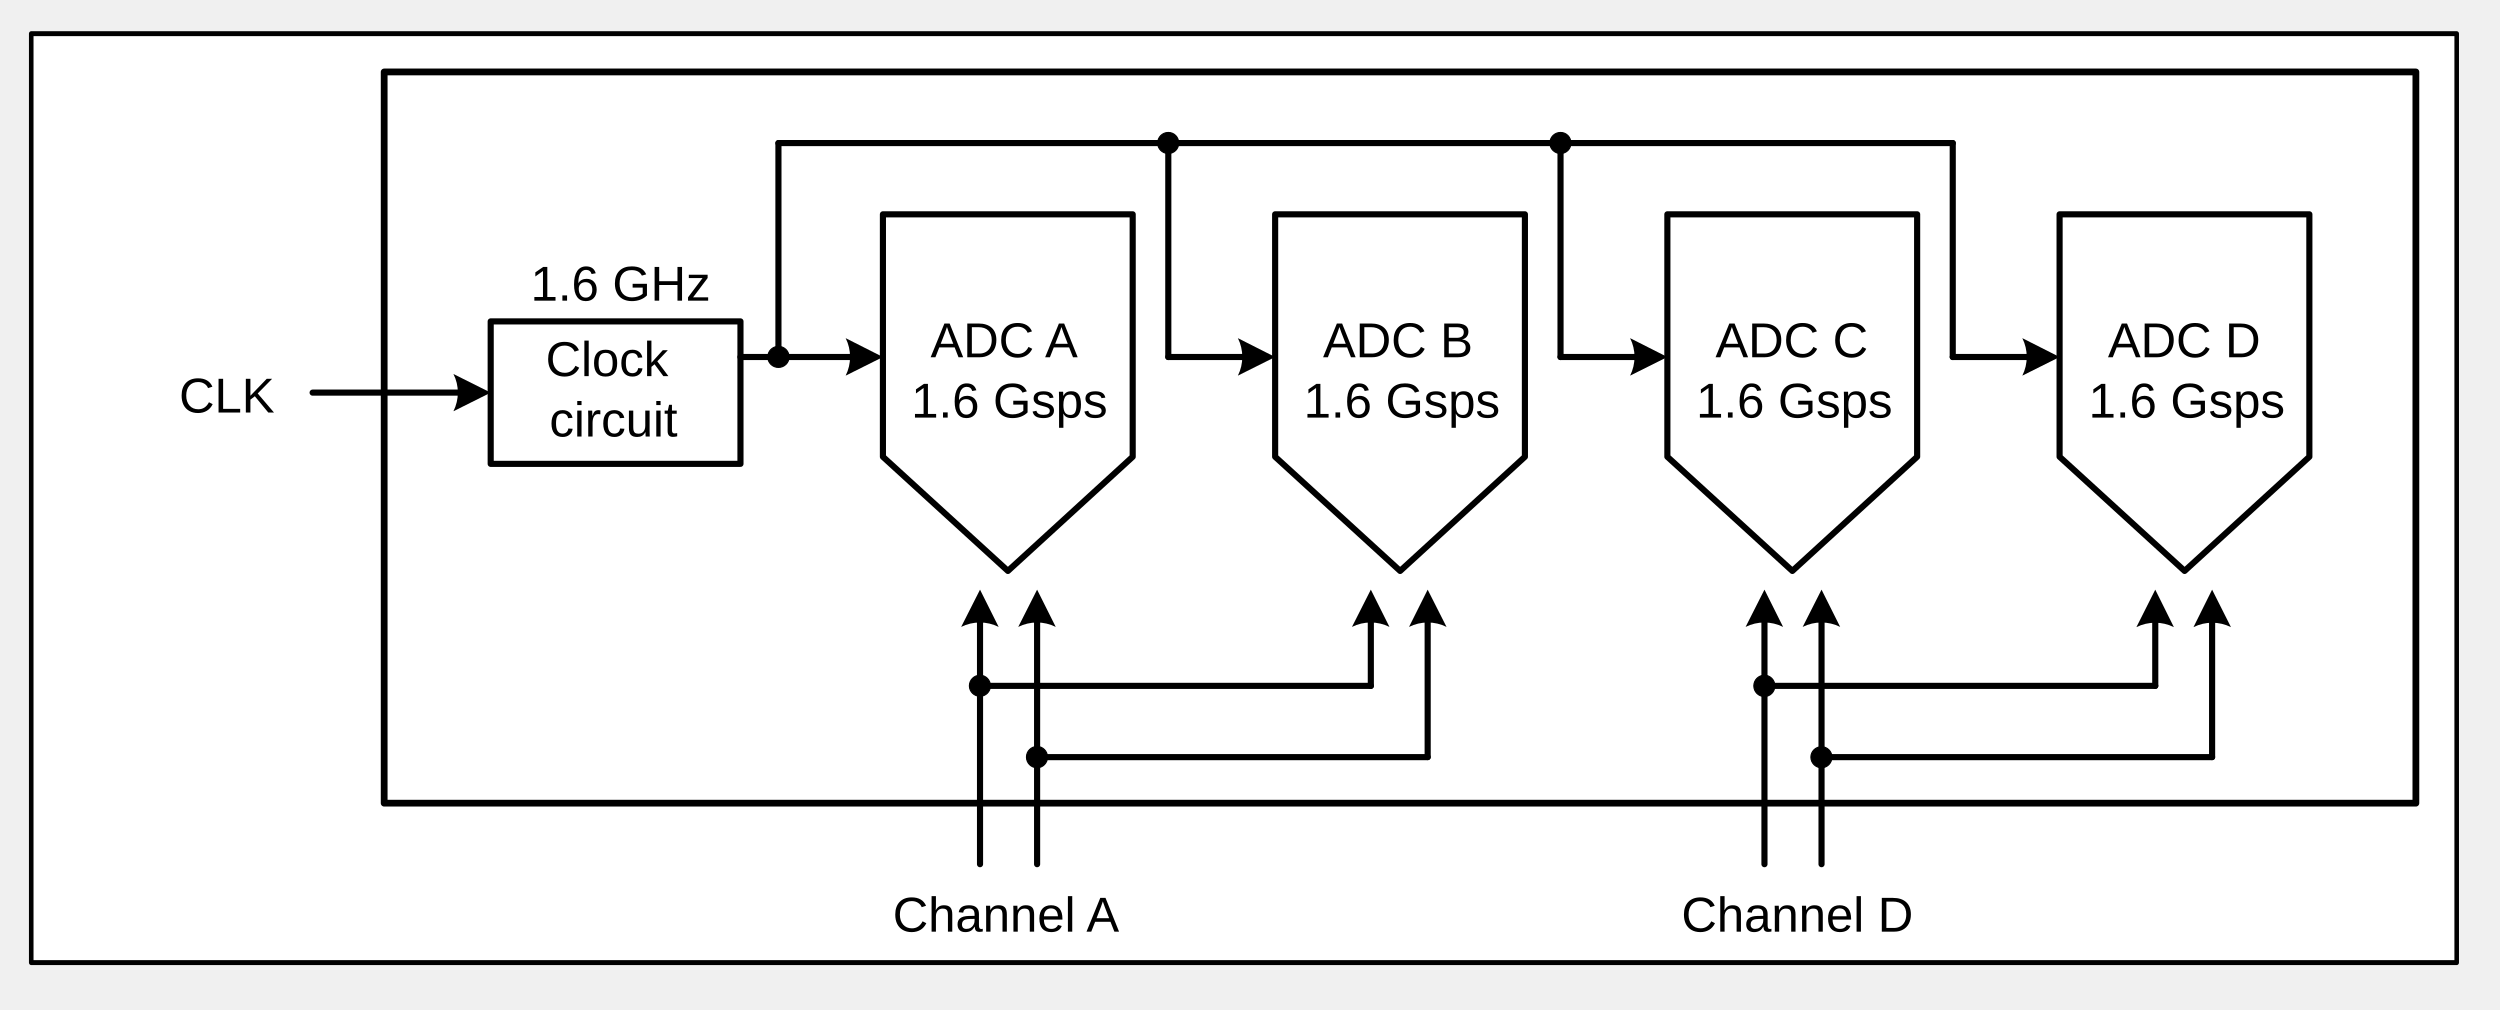
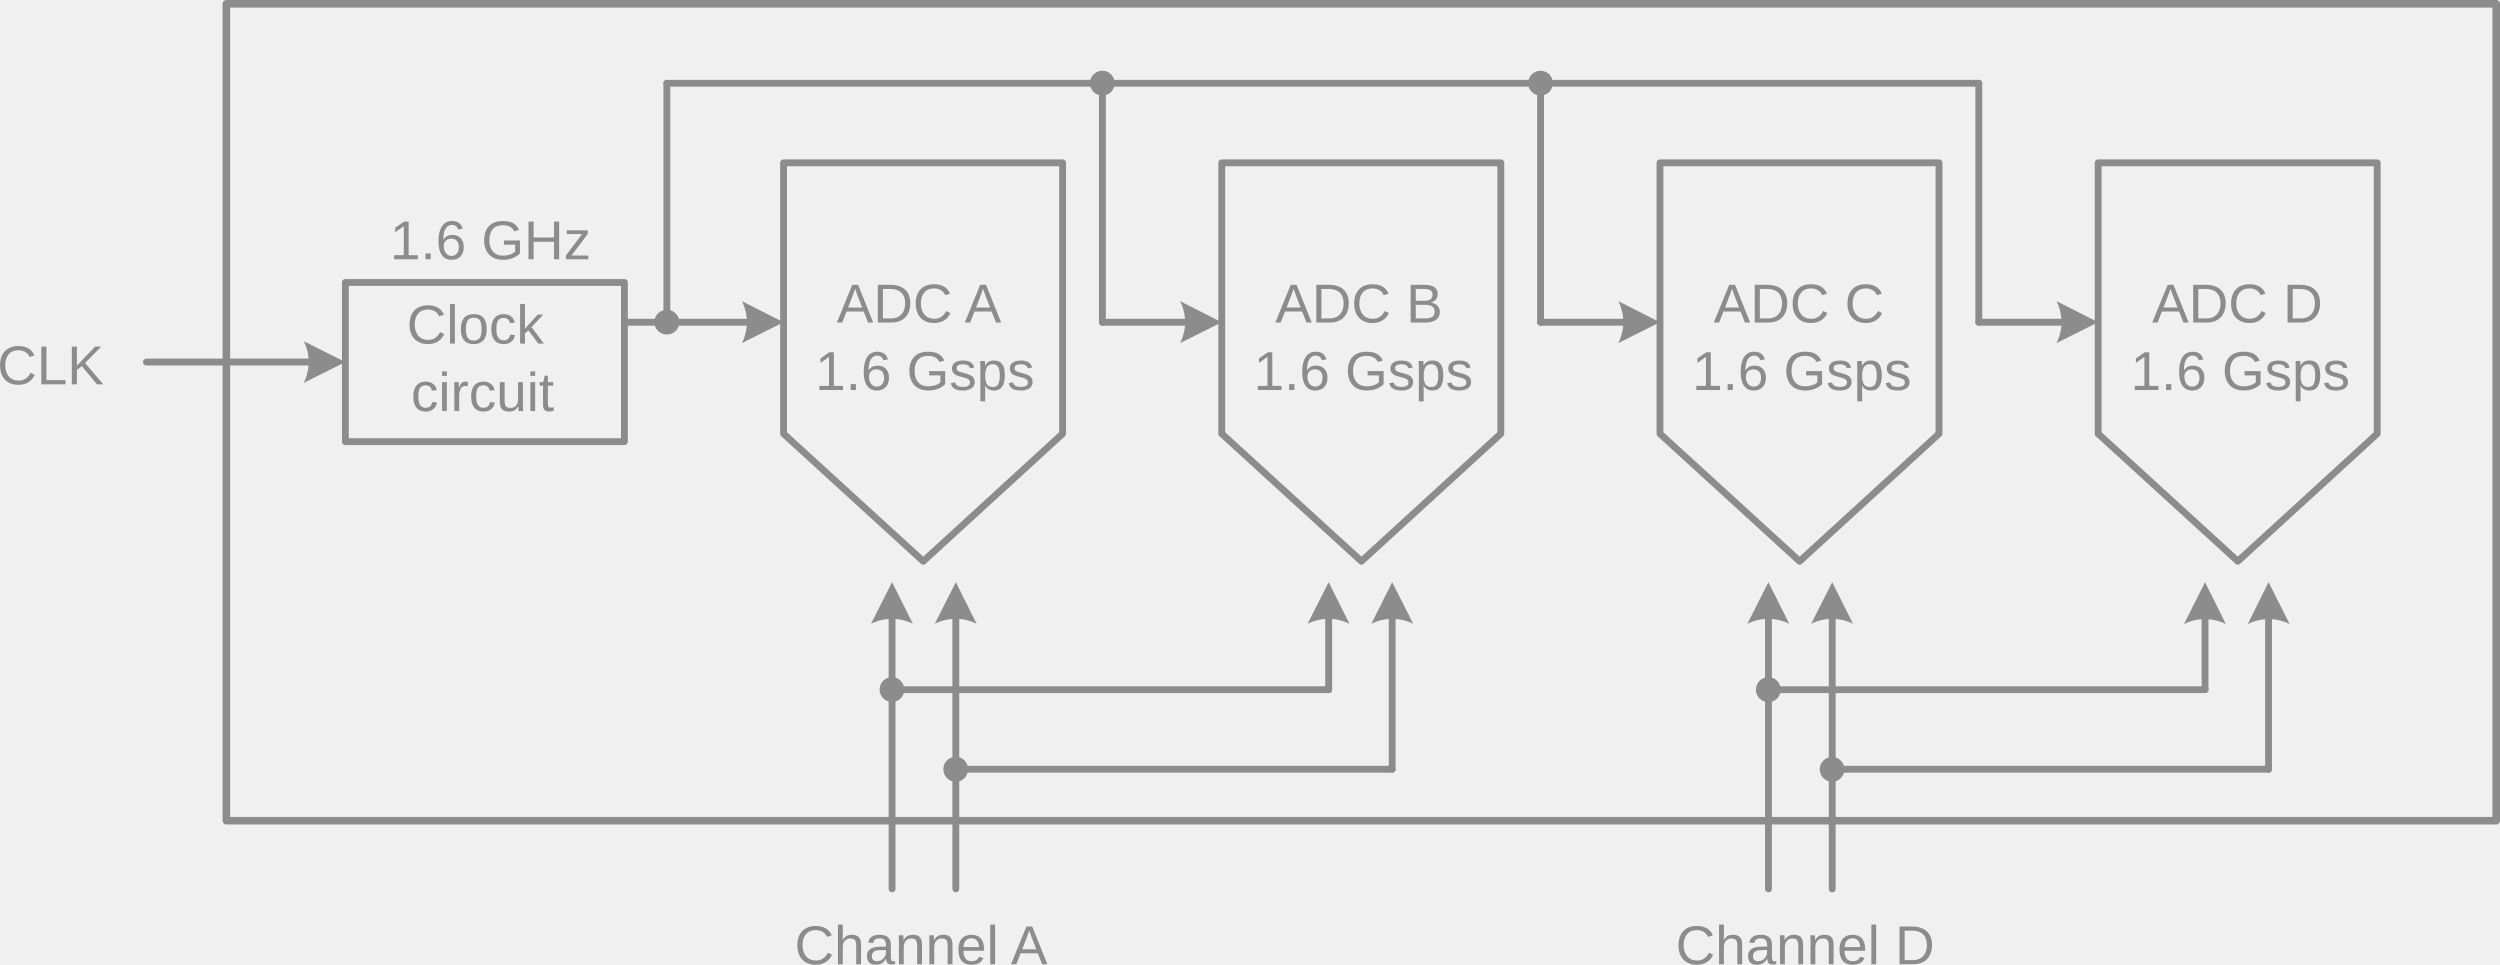
- <svg xmlns="http://www.w3.org/2000/svg" width="685.812" height="276.875" id="svg2" version="1.1">
+ <svg xmlns="http://www.w3.org/2000/svg" width="613.859" height="236.925" id="svg2" version="1.1">
  <defs id="defs4">
    <filter id="filter3062" color-interpolation-filters="sRGB" x="-0.001" y="-0.003" width="1.007" height="1.019">
      <feFlood id="feFlood3064" flood-opacity="0.5" flood-color="rgb(0,0,0)" result="flood" />
      <feComposite id="feComposite3066" in2="SourceGraphic" in="flood" operator="in" result="composite1" />
      <feGaussianBlur id="feGaussianBlur3068" stdDeviation="0.011" result="blur" />
      <feOffset id="feOffset3070" dx="4" dy="4" result="offset" />
      <feComposite id="feComposite3072" in2="offset" in="SourceGraphic" operator="over" result="composite2" />
    </filter>
    <filter id="filter3075" color-interpolation-filters="sRGB" x="-0.013" y="-0.036" width="1.031" height="1.087">
      <feFlood id="feFlood3077" flood-opacity="0.5" flood-color="rgb(0,0,0)" result="flood" />
      <feComposite id="feComposite3079" in2="SourceGraphic" in="flood" operator="in" result="composite1" />
      <feGaussianBlur id="feGaussianBlur3081" stdDeviation="4" result="blur" />
      <feOffset id="feOffset3083" dx="4" dy="4" result="offset" />
      <feComposite id="feComposite3085" in2="offset" in="SourceGraphic" operator="over" result="composite2" />
    </filter>
  </defs>
-   <g id="layer1" transform="translate(64.21265,-463.4418)">
-     <rect style="fill:#ffffff;fill-opacity:1;stroke:#000000;stroke-width:1.517;stroke-linecap:round;stroke-linejoin:round;stroke-miterlimit:4;stroke-dasharray:none;stroke-opacity:1;opacity:1" id="rect3060" width="804.268" height="285.697" x="-41.624" y="417.623" transform="matrix(0.8272901,0,0,0.8919539,-21.20777,100.1805)" />
+   <g id="layer1" transform="translate(14.40671,-482.2511)">
    <g id="g2989" transform="matrix(0.8273498,0,0,0.8273498,-49.10402,480.6983)">
-       <text id="text2991" style="font-style:normal;font-weight:normal;font-size:16.266px;line-height:0%;font-family:Arial;text-align:start;text-anchor:start;fill:#000000" y="115.939" x="41.128" xml:space="preserve">CLK</text>
-       <text id="text2993" style="font-style:normal;font-weight:normal;font-size:16.266px;line-height:0%;font-family:Arial;text-align:start;text-anchor:start;white-space:pre;inline-size:0;fill:#000000" y="123.872" x="2.502" xml:space="preserve" />
-       <text id="text2997" style="font-style:normal;font-weight:normal;font-size:16.266px;line-height:0%;font-family:Arial;text-align:start;text-anchor:start;fill:#000000" y="123.872" x="8.444" xml:space="preserve" />
-       <text id="text2999" style="font-style:normal;font-weight:normal;font-size:16.266px;line-height:0%;font-family:Arial;text-align:start;text-anchor:start;white-space:pre;inline-size:0;fill:#000000" y="123.872" x="68.818" xml:space="preserve" />
-       <path id="path3001" d="M 85.396,109.326 H 135.055" style="fill:none;stroke:#000000;stroke-width:2.033px;stroke-linecap:round;stroke-linejoin:round;stroke-dasharray:none;stroke-opacity:1" />
-       <path id="path3003" d="m 144.439,109.326 -12.356,6.178 c 1.955,-3.91 1.955,-8.524 0,-12.356 z" style="fill:#000000;fill-opacity:1;fill-rule:evenodd;stroke:none" />
-       <path id="path3005" d="m 144.439,85.709 v 47.234 h 82.816 V 85.709 Z" style="fill:#ffffff;fill-opacity:1;fill-rule:evenodd;stroke:none" />
-       <path id="path3007" d="m 144.439,132.943 h 82.816 V 85.709 H 144.439 Z" style="fill:none;stroke:#000000;stroke-width:2.033px;stroke-linecap:round;stroke-linejoin:round;stroke-dasharray:none;stroke-opacity:1" />
-       <text id="text3009" style="font-style:normal;font-weight:normal;font-size:16.266px;line-height:0%;font-family:Arial;text-align:start;text-anchor:start;fill:#000000" y="103.852" x="162.66" xml:space="preserve">Clock </text>
-       <text id="text3011" style="font-style:normal;font-weight:normal;font-size:16.266px;line-height:0%;font-family:Arial;text-align:start;text-anchor:start;fill:#000000" y="123.872" x="163.911" xml:space="preserve">circuit</text>
-       <text id="text3015" style="font-style:normal;font-weight:normal;font-size:16.266px;line-height:0%;font-family:Arial;text-align:start;text-anchor:start;fill:#000000" y="78.828" x="157.68" xml:space="preserve">1.6 GHz</text>
-       <path id="path3017" d="M 109.12,245.45 H 782.773 V 3 H 109.12 Z" style="fill:none;stroke:#000000;stroke-width:2.246px;stroke-linecap:round;stroke-linejoin:round;stroke-dasharray:none;stroke-opacity:1" />
-       <path id="path3019" d="m 227.255,97.518 h 37.85" style="fill:none;stroke:#000000;stroke-width:2.033px;stroke-linecap:round;stroke-linejoin:round;stroke-dasharray:none;stroke-opacity:1" />
-       <path id="path3021" d="m 274.489,97.518 -12.356,6.178 c 1.955,-3.91 1.955,-8.524 0,-12.434 v 0 z" style="fill:#000000;fill-opacity:1;fill-rule:evenodd;stroke:none" />
-       <path id="path3023" d="m 274.489,50.206 h 82.816 v 80.392 l -41.369,37.85 -41.447,-37.85 z" style="fill:none;stroke:#000000;stroke-width:2.033px;stroke-linecap:round;stroke-linejoin:round;stroke-dasharray:none;stroke-opacity:1" />
-       <text id="text3025" style="font-style:normal;font-weight:normal;font-size:16.266px;line-height:0%;font-family:Arial;text-align:start;text-anchor:start;fill:#000000" y="97.596" x="290.285" xml:space="preserve">ADC A</text>
-       <text id="text3029" style="font-style:normal;font-weight:normal;font-size:16.266px;line-height:0%;font-family:Arial;text-align:start;text-anchor:start;fill:#000000" y="117.616" x="283.884" xml:space="preserve">1.6 Gsps</text>
-       <path id="path3031" d="m 404.538,50.206 h 82.816 v 80.392 l -41.369,37.85 -41.447,-37.85 z" style="fill:none;stroke:#000000;stroke-width:2.033px;stroke-linecap:round;stroke-linejoin:round;stroke-dasharray:none;stroke-opacity:1" />
-       <text id="text3033" style="font-style:normal;font-weight:normal;font-size:16.266px;line-height:0%;font-family:Arial;text-align:start;text-anchor:start;fill:#000000" y="97.596" x="420.413" xml:space="preserve">ADC B</text>
-       <text id="text3037" style="font-style:normal;font-weight:normal;font-size:16.266px;line-height:0%;font-family:Arial;text-align:start;text-anchor:start;fill:#000000" y="117.616" x="414.012" xml:space="preserve">1.6 Gsps</text>
-       <path id="path3039" d="m 534.588,50.206 h 82.816 v 80.392 l -41.369,37.85 -41.447,-37.85 z" style="fill:none;stroke:#000000;stroke-width:2.033px;stroke-linecap:round;stroke-linejoin:round;stroke-dasharray:none;stroke-opacity:1" />
-       <text id="text3041" style="font-style:normal;font-weight:normal;font-size:16.266px;line-height:0%;font-family:Arial;text-align:start;text-anchor:start;fill:#000000" y="97.596" x="550.541" xml:space="preserve">ADC C</text>
-       <text id="text3045" style="font-style:normal;font-weight:normal;font-size:16.266px;line-height:0%;font-family:Arial;text-align:start;text-anchor:start;fill:#000000" y="117.616" x="544.14" xml:space="preserve">1.6 Gsps</text>
-       <path id="path3047" d="m 664.638,50.206 h 82.816 v 80.392 l -41.369,37.85 -41.447,-37.85 z" style="fill:none;stroke:#000000;stroke-width:2.033px;stroke-linecap:round;stroke-linejoin:round;stroke-dasharray:none;stroke-opacity:1" />
-       <text id="text3049" style="font-style:normal;font-weight:normal;font-size:16.266px;line-height:0%;font-family:Arial;text-align:start;text-anchor:start;fill:#000000" y="97.596" x="680.669" xml:space="preserve">ADC D</text>
-       <text id="text3053" style="font-style:normal;font-weight:normal;font-size:16.266px;line-height:0%;font-family:Arial;text-align:start;text-anchor:start;fill:#000000" y="117.616" x="674.268" xml:space="preserve">1.6 Gsps</text>
-       <path id="path3111" d="M 239.845,26.589 V 97.518" style="fill:none;stroke:#000000;stroke-width:2.033px;stroke-linecap:round;stroke-linejoin:round;stroke-dasharray:none;stroke-opacity:1" />
-       <path id="path3113" d="M 629.212,26.589 H 239.845" style="fill:none;stroke:#000000;stroke-width:2.033px;stroke-linecap:round;stroke-linejoin:round;stroke-dasharray:none;stroke-opacity:1" />
-       <path id="path3115" d="M 369.113,26.589 V 97.518" style="fill:none;stroke:#000000;stroke-width:2.033px;stroke-linecap:round;stroke-linejoin:round;stroke-dasharray:none;stroke-opacity:1" />
-       <path id="path3117" d="m 369.113,97.518 h 26.041" style="fill:none;stroke:#000000;stroke-width:2.033px;stroke-linecap:round;stroke-linejoin:round;stroke-dasharray:none;stroke-opacity:1" />
-       <path id="path3119" d="m 404.538,97.518 -12.356,6.178 c 1.955,-3.91 1.955,-8.524 0,-12.434 z" style="fill:#000000;fill-opacity:1;fill-rule:evenodd;stroke:none" />
-       <path id="path3121" d="m 372.554,26.589 c 0,-1.955 -1.486,-3.519 -3.441,-3.519 -1.955,0 -3.519,1.564 -3.519,3.519 0,1.877 1.564,3.441 3.519,3.441 1.955,0 3.441,-1.564 3.441,-3.441" style="fill:#000000;fill-opacity:1;fill-rule:evenodd;stroke:none" />
-       <path id="path3123" d="m 372.554,26.589 c 0,-1.955 -1.486,-3.519 -3.441,-3.519 -1.955,0 -3.519,1.564 -3.519,3.519 0,1.877 1.564,3.441 3.519,3.441 1.955,0 3.441,-1.564 3.441,-3.441" style="fill:none;stroke:#000000;stroke-width:0.391px;stroke-linecap:round;stroke-linejoin:round;stroke-dasharray:none;stroke-opacity:1" />
-       <path id="path3125" d="M 499.163,26.589 V 97.518" style="fill:none;stroke:#000000;stroke-width:2.033px;stroke-linecap:round;stroke-linejoin:round;stroke-dasharray:none;stroke-opacity:1" />
-       <path id="path3127" d="m 499.163,97.518 h 26.041" style="fill:none;stroke:#000000;stroke-width:2.033px;stroke-linecap:round;stroke-linejoin:round;stroke-dasharray:none;stroke-opacity:1" />
-       <path id="path3129" d="m 534.588,97.518 -12.356,6.178 c 1.955,-3.91 1.955,-8.524 0,-12.434 v 0 z" style="fill:#000000;fill-opacity:1;fill-rule:evenodd;stroke:none" />
-       <path id="path3131" d="m 502.604,26.589 c 0,-1.955 -1.486,-3.519 -3.441,-3.519 -1.955,0 -3.519,1.564 -3.519,3.519 0,1.877 1.564,3.441 3.519,3.441 1.955,0 3.441,-1.564 3.441,-3.441" style="fill:#000000;fill-opacity:1;fill-rule:evenodd;stroke:none" />
-       <path id="path3133" d="m 502.604,26.589 c 0,-1.955 -1.486,-3.519 -3.441,-3.519 -1.955,0 -3.519,1.564 -3.519,3.519 0,1.877 1.564,3.441 3.519,3.441 1.955,0 3.441,-1.564 3.441,-3.441" style="fill:none;stroke:#000000;stroke-width:0.391px;stroke-linecap:round;stroke-linejoin:round;stroke-dasharray:none;stroke-opacity:1" />
-       <path id="path3135" d="M 629.212,26.589 V 97.518" style="fill:none;stroke:#000000;stroke-width:2.033px;stroke-linecap:round;stroke-linejoin:round;stroke-dasharray:none;stroke-opacity:1" />
-       <path id="path3137" d="M 629.212,97.518 H 655.254" style="fill:none;stroke:#000000;stroke-width:2.033px;stroke-linecap:round;stroke-linejoin:round;stroke-dasharray:none;stroke-opacity:1" />
-       <path id="path3139" d="m 664.638,97.518 -12.356,6.178 c 1.955,-3.91 1.955,-8.524 0,-12.434 z" style="fill:#000000;fill-opacity:1;fill-rule:evenodd;stroke:none" />
-       <path id="path3141" d="m 243.364,97.518 c 0,-1.955 -1.564,-3.519 -3.519,-3.519 -1.955,0 -3.519,1.564 -3.519,3.519 0,1.877 1.564,3.441 3.519,3.441 1.955,0 3.519,-1.564 3.519,-3.441" style="fill:#000000;fill-opacity:1;fill-rule:evenodd;stroke:none" />
-       <path id="path3143" d="m 243.364,97.518 c 0,-1.955 -1.564,-3.519 -3.519,-3.519 -1.955,0 -3.519,1.564 -3.519,3.519 0,1.877 1.564,3.441 3.519,3.441 1.955,0 3.519,-1.564 3.519,-3.441" style="fill:none;stroke:#000000;stroke-width:0.391px;stroke-linecap:round;stroke-linejoin:round;stroke-dasharray:none;stroke-opacity:1" />
-       <path id="path3057-7" d="M 306.686,265.679 V 184.037" style="fill:none;stroke:#000000;stroke-width:2.033px;stroke-linecap:round;stroke-linejoin:round;stroke-dasharray:none;stroke-opacity:1" />
-       <path id="path3059-7" d="m 306.686,174.653 6.178,12.356 c -3.91,-1.955 -8.524,-1.955 -12.434,0 v 0 z" style="fill:#000000;fill-opacity:1;fill-rule:evenodd;stroke:none;stroke-width:1" />
-       <path id="path3061-9" d="M 325.611,265.679 V 184.037" style="fill:none;stroke:#000000;stroke-width:2.033px;stroke-linecap:round;stroke-linejoin:round;stroke-dasharray:none;stroke-opacity:1" />
-       <path id="path3063-4" d="m 325.611,174.653 6.178,12.356 c -3.91,-1.955 -8.524,-1.955 -12.434,0 v 0 z" style="fill:#000000;fill-opacity:1;fill-rule:evenodd;stroke:none;stroke-width:1" />
-       <path id="path3065-1" d="M 436.265,206.559 V 184.037" style="fill:none;stroke:#000000;stroke-width:2.033px;stroke-linecap:round;stroke-linejoin:round;stroke-dasharray:none;stroke-opacity:1" />
-       <path id="path3067-2" d="m 436.265,174.653 6.178,12.356 c -3.91,-1.955 -8.524,-1.955 -12.434,0 v 0 z" style="fill:#000000;fill-opacity:1;fill-rule:evenodd;stroke:none;stroke-width:1" />
-       <path id="path3069-5" d="M 455.111,230.175 V 184.037" style="fill:none;stroke:#000000;stroke-width:2.033px;stroke-linecap:round;stroke-linejoin:round;stroke-dasharray:none;stroke-opacity:1" />
-       <path id="path3071-4" d="m 455.111,174.653 6.256,12.356 c -3.91,-1.955 -8.524,-1.955 -12.434,0 v 0 z" style="fill:#000000;fill-opacity:1;fill-rule:evenodd;stroke:none;stroke-width:1" />
-       <path id="path3073-2" d="M 566.782,265.679 V 184.037" style="fill:none;stroke:#000000;stroke-width:2.033px;stroke-linecap:round;stroke-linejoin:round;stroke-dasharray:none;stroke-opacity:1" />
-       <path id="path3075-6" d="m 566.782,174.653 6.178,12.356 c -3.91,-1.955 -8.524,-1.955 -12.434,0 v 0 z" style="fill:#000000;fill-opacity:1;fill-rule:evenodd;stroke:none;stroke-width:1" />
-       <path id="path3077-6" d="M 585.706,265.679 V 184.037" style="fill:none;stroke:#000000;stroke-width:2.033px;stroke-linecap:round;stroke-linejoin:round;stroke-dasharray:none;stroke-opacity:1" />
-       <path id="path3079-8" d="m 585.706,174.653 6.178,12.356 c -3.91,-1.955 -8.524,-1.955 -12.434,0 v 0 z" style="fill:#000000;fill-opacity:1;fill-rule:evenodd;stroke:none;stroke-width:1" />
-       <text id="text3081" style="font-style:normal;font-weight:normal;font-size:16.266px;line-height:0%;font-family:Arial;text-align:start;text-anchor:start;fill:#000000;stroke-width:1" y="288.044" x="277.752" xml:space="preserve">Channel A</text>
-       <text id="text3087-7" style="font-style:normal;font-weight:normal;font-size:16.266px;line-height:0%;font-family:Arial;text-align:start;text-anchor:start;fill:#000000;stroke-width:1" y="288.044" x="539.255" xml:space="preserve">Channel D</text>
-       <path id="path3133-1" d="M 306.686,206.559 H 436.265" style="fill:none;stroke:#000000;stroke-width:2.033px;stroke-linecap:round;stroke-linejoin:round;stroke-dasharray:none;stroke-opacity:1" />
-       <path id="path3135-7" d="m 306.686,203.04 c -1.955,0 -3.519,1.564 -3.519,3.519 0,1.877 1.564,3.441 3.519,3.441 1.877,0 3.441,-1.564 3.441,-3.441 0,-1.955 -1.564,-3.519 -3.441,-3.519" style="fill:#000000;fill-opacity:1;fill-rule:evenodd;stroke:none;stroke-width:1" />
-       <path id="path3137-7" d="m 306.686,203.04 c -1.955,0 -3.519,1.564 -3.519,3.519 0,1.877 1.564,3.441 3.519,3.441 1.877,0 3.441,-1.564 3.441,-3.441 0,-1.955 -1.564,-3.519 -3.441,-3.519" style="fill:none;stroke:#000000;stroke-width:0.391px;stroke-linecap:round;stroke-linejoin:round;stroke-dasharray:none;stroke-opacity:1" />
-       <path id="path3139-0" d="M 325.611,230.175 H 455.111" style="fill:none;stroke:#000000;stroke-width:2.033px;stroke-linecap:round;stroke-linejoin:round;stroke-dasharray:none;stroke-opacity:1" />
-       <path id="path3141-9" d="m 325.611,226.656 c -1.955,0 -3.519,1.564 -3.519,3.519 0,1.955 1.564,3.519 3.519,3.519 1.877,0 3.441,-1.564 3.441,-3.519 0,-1.955 -1.564,-3.519 -3.441,-3.519" style="fill:#000000;fill-opacity:1;fill-rule:evenodd;stroke:none;stroke-width:1" />
-       <path id="path3143-4" d="m 325.611,226.656 c -1.955,0 -3.519,1.564 -3.519,3.519 0,1.955 1.564,3.519 3.519,3.519 1.877,0 3.441,-1.564 3.441,-3.519 0,-1.955 -1.564,-3.519 -3.441,-3.519" style="fill:none;stroke:#000000;stroke-width:0.391px;stroke-linecap:round;stroke-linejoin:round;stroke-dasharray:none;stroke-opacity:1" />
-       <path id="path3145" d="M 696.36,206.559 V 184.037" style="fill:none;stroke:#000000;stroke-width:2.033px;stroke-linecap:round;stroke-linejoin:round;stroke-dasharray:none;stroke-opacity:1" />
-       <path id="path3147" d="m 696.36,174.653 6.178,12.434 c -3.91,-1.955 -8.524,-1.955 -12.434,0 v 0 z" style="fill:#000000;fill-opacity:1;fill-rule:evenodd;stroke:none;stroke-width:1" />
-       <path id="path3149" d="M 715.207,230.175 V 184.037" style="fill:none;stroke:#000000;stroke-width:2.033px;stroke-linecap:round;stroke-linejoin:round;stroke-dasharray:none;stroke-opacity:1" />
-       <path id="path3151" d="m 715.207,174.653 6.256,12.434 c -3.91,-1.955 -8.524,-1.955 -12.434,0 v 0 z" style="fill:#000000;fill-opacity:1;fill-rule:evenodd;stroke:none;stroke-width:1" />
-       <path id="path3153" d="M 566.782,206.559 H 696.36" style="fill:none;stroke:#000000;stroke-width:2.033px;stroke-linecap:round;stroke-linejoin:round;stroke-dasharray:none;stroke-opacity:1" />
-       <path id="path3155" d="m 566.782,203.04 c -1.955,0 -3.519,1.564 -3.519,3.519 0,1.955 1.564,3.519 3.519,3.519 1.877,0 3.441,-1.564 3.441,-3.519 0,-1.955 -1.564,-3.519 -3.441,-3.519" style="fill:#000000;fill-opacity:1;fill-rule:evenodd;stroke:none;stroke-width:1" />
-       <path id="path3157" d="m 566.782,203.04 c -1.955,0 -3.519,1.564 -3.519,3.519 0,1.955 1.564,3.519 3.519,3.519 1.877,0 3.441,-1.564 3.441,-3.519 0,-1.955 -1.564,-3.519 -3.441,-3.519" style="fill:none;stroke:#000000;stroke-width:0.391px;stroke-linecap:round;stroke-linejoin:round;stroke-dasharray:none;stroke-opacity:1" />
-       <path id="path3159" d="M 585.706,230.175 H 715.207" style="fill:none;stroke:#000000;stroke-width:2.033px;stroke-linecap:round;stroke-linejoin:round;stroke-dasharray:none;stroke-opacity:1" />
-       <path id="path3161" d="m 585.706,226.735 c -1.955,0 -3.519,1.564 -3.519,3.441 0,1.955 1.564,3.519 3.519,3.519 1.877,0 3.441,-1.564 3.441,-3.519 0,-1.877 -1.564,-3.441 -3.441,-3.441" style="fill:#000000;fill-opacity:1;fill-rule:evenodd;stroke:none;stroke-width:1" />
-       <path id="path3163" d="m 585.706,226.735 c -1.955,0 -3.519,1.564 -3.519,3.441 0,1.955 1.564,3.519 3.519,3.519 1.877,0 3.441,-1.564 3.441,-3.519 0,-1.877 -1.564,-3.441 -3.441,-3.441" style="fill:none;stroke:#000000;stroke-width:0.391px;stroke-linecap:round;stroke-linejoin:round;stroke-dasharray:none;stroke-opacity:1" />
+       <text id="text2991" style="font-style:normal;font-weight:normal;font-size:16.266px;line-height:0%;font-family:Arial;text-align:start;text-anchor:start;fill:#8c8c8c" y="115.939" x="41.128" xml:space="preserve">CLK</text>
+       <text id="text2993" style="font-style:normal;font-weight:normal;font-size:16.266px;line-height:0%;font-family:Arial;text-align:start;text-anchor:start;white-space:pre;inline-size:0;fill:#8c8c8c" y="123.872" x="2.502" xml:space="preserve" />
+       <text id="text2997" style="font-style:normal;font-weight:normal;font-size:16.266px;line-height:0%;font-family:Arial;text-align:start;text-anchor:start;fill:#8c8c8c" y="123.872" x="8.444" xml:space="preserve" />
+       <text id="text2999" style="font-style:normal;font-weight:normal;font-size:16.266px;line-height:0%;font-family:Arial;text-align:start;text-anchor:start;white-space:pre;inline-size:0;fill:#8c8c8c" y="123.872" x="68.818" xml:space="preserve" />
+       <path id="path3001" d="M 85.396,109.326 H 135.055" style="fill:none;stroke:#8c8c8c;stroke-width:2.033px;stroke-linecap:round;stroke-linejoin:round;stroke-dasharray:none;stroke-opacity:1" />
+       <path id="path3003" d="m 144.439,109.326 -12.356,6.178 c 1.955,-3.91 1.955,-8.524 0,-12.356 z" style="fill:#8c8c8c;fill-opacity:1;fill-rule:evenodd;stroke:none" />
+       <path id="path3005" d="m 144.439,85.709 v 47.234 h 82.816 V 85.709 Z" style="fill:none;fill-opacity:1;fill-rule:evenodd;stroke:none" />
+       <path id="path3007" d="m 144.439,132.943 h 82.816 V 85.709 H 144.439 Z" style="fill:none;stroke:#8c8c8c;stroke-width:2.033px;stroke-linecap:round;stroke-linejoin:round;stroke-dasharray:none;stroke-opacity:1" />
+       <text id="text3009" style="font-style:normal;font-weight:normal;font-size:16.266px;line-height:0%;font-family:Arial;text-align:start;text-anchor:start;fill:#8c8c8c" y="103.852" x="162.66" xml:space="preserve">Clock </text>
+       <text id="text3011" style="font-style:normal;font-weight:normal;font-size:16.266px;line-height:0%;font-family:Arial;text-align:start;text-anchor:start;fill:#8c8c8c" y="123.872" x="163.911" xml:space="preserve">circuit</text>
+       <text id="text3015" style="font-style:normal;font-weight:normal;font-size:16.266px;line-height:0%;font-family:Arial;text-align:start;text-anchor:start;fill:#8c8c8c" y="78.828" x="157.68" xml:space="preserve">1.6 GHz</text>
+       <path id="path3017" d="M 109.12,245.45 H 782.773 V 3 H 109.12 Z" style="fill:none;stroke:#8c8c8c;stroke-width:2.246px;stroke-linecap:round;stroke-linejoin:round;stroke-dasharray:none;stroke-opacity:1" />
+       <path id="path3019" d="m 227.255,97.518 h 37.85" style="fill:none;stroke:#8c8c8c;stroke-width:2.033px;stroke-linecap:round;stroke-linejoin:round;stroke-dasharray:none;stroke-opacity:1" />
+       <path id="path3021" d="m 274.489,97.518 -12.356,6.178 c 1.955,-3.91 1.955,-8.524 0,-12.434 v 0 z" style="fill:#8c8c8c;fill-opacity:1;fill-rule:evenodd;stroke:none" />
+       <path id="path3023" d="m 274.489,50.206 h 82.816 v 80.392 l -41.369,37.85 -41.447,-37.85 z" style="fill:none;stroke:#8c8c8c;stroke-width:2.033px;stroke-linecap:round;stroke-linejoin:round;stroke-dasharray:none;stroke-opacity:1" />
+       <text id="text3025" style="font-style:normal;font-weight:normal;font-size:16.266px;line-height:0%;font-family:Arial;text-align:start;text-anchor:start;fill:#8c8c8c" y="97.596" x="290.285" xml:space="preserve">ADC A</text>
+       <text id="text3029" style="font-style:normal;font-weight:normal;font-size:16.266px;line-height:0%;font-family:Arial;text-align:start;text-anchor:start;fill:#8c8c8c" y="117.616" x="283.884" xml:space="preserve">1.6 Gsps</text>
+       <path id="path3031" d="m 404.538,50.206 h 82.816 v 80.392 l -41.369,37.85 -41.447,-37.85 z" style="fill:none;stroke:#8c8c8c;stroke-width:2.033px;stroke-linecap:round;stroke-linejoin:round;stroke-dasharray:none;stroke-opacity:1" />
+       <text id="text3033" style="font-style:normal;font-weight:normal;font-size:16.266px;line-height:0%;font-family:Arial;text-align:start;text-anchor:start;fill:#8c8c8c" y="97.596" x="420.413" xml:space="preserve">ADC B</text>
+       <text id="text3037" style="font-style:normal;font-weight:normal;font-size:16.266px;line-height:0%;font-family:Arial;text-align:start;text-anchor:start;fill:#8c8c8c" y="117.616" x="414.012" xml:space="preserve">1.6 Gsps</text>
+       <path id="path3039" d="m 534.588,50.206 h 82.816 v 80.392 l -41.369,37.85 -41.447,-37.85 z" style="fill:none;stroke:#8c8c8c;stroke-width:2.033px;stroke-linecap:round;stroke-linejoin:round;stroke-dasharray:none;stroke-opacity:1" />
+       <text id="text3041" style="font-style:normal;font-weight:normal;font-size:16.266px;line-height:0%;font-family:Arial;text-align:start;text-anchor:start;fill:#8c8c8c" y="97.596" x="550.541" xml:space="preserve">ADC C</text>
+       <text id="text3045" style="font-style:normal;font-weight:normal;font-size:16.266px;line-height:0%;font-family:Arial;text-align:start;text-anchor:start;fill:#8c8c8c" y="117.616" x="544.14" xml:space="preserve">1.6 Gsps</text>
+       <path id="path3047" d="m 664.638,50.206 h 82.816 v 80.392 l -41.369,37.85 -41.447,-37.85 z" style="fill:none;stroke:#8c8c8c;stroke-width:2.033px;stroke-linecap:round;stroke-linejoin:round;stroke-dasharray:none;stroke-opacity:1" />
+       <text id="text3049" style="font-style:normal;font-weight:normal;font-size:16.266px;line-height:0%;font-family:Arial;text-align:start;text-anchor:start;fill:#8c8c8c" y="97.596" x="680.669" xml:space="preserve">ADC D</text>
+       <text id="text3053" style="font-style:normal;font-weight:normal;font-size:16.266px;line-height:0%;font-family:Arial;text-align:start;text-anchor:start;fill:#8c8c8c" y="117.616" x="674.268" xml:space="preserve">1.6 Gsps</text>
+       <path id="path3111" d="M 239.845,26.589 V 97.518" style="fill:none;stroke:#8c8c8c;stroke-width:2.033px;stroke-linecap:round;stroke-linejoin:round;stroke-dasharray:none;stroke-opacity:1" />
+       <path id="path3113" d="M 629.212,26.589 H 239.845" style="fill:none;stroke:#8c8c8c;stroke-width:2.033px;stroke-linecap:round;stroke-linejoin:round;stroke-dasharray:none;stroke-opacity:1" />
+       <path id="path3115" d="M 369.113,26.589 V 97.518" style="fill:none;stroke:#8c8c8c;stroke-width:2.033px;stroke-linecap:round;stroke-linejoin:round;stroke-dasharray:none;stroke-opacity:1" />
+       <path id="path3117" d="m 369.113,97.518 h 26.041" style="fill:none;stroke:#8c8c8c;stroke-width:2.033px;stroke-linecap:round;stroke-linejoin:round;stroke-dasharray:none;stroke-opacity:1" />
+       <path id="path3119" d="m 404.538,97.518 -12.356,6.178 c 1.955,-3.91 1.955,-8.524 0,-12.434 z" style="fill:#8c8c8c;fill-opacity:1;fill-rule:evenodd;stroke:none" />
+       <path id="path3121" d="m 372.554,26.589 c 0,-1.955 -1.486,-3.519 -3.441,-3.519 -1.955,0 -3.519,1.564 -3.519,3.519 0,1.877 1.564,3.441 3.519,3.441 1.955,0 3.441,-1.564 3.441,-3.441" style="fill:#8c8c8c;fill-opacity:1;fill-rule:evenodd;stroke:none" />
+       <path id="path3123" d="m 372.554,26.589 c 0,-1.955 -1.486,-3.519 -3.441,-3.519 -1.955,0 -3.519,1.564 -3.519,3.519 0,1.877 1.564,3.441 3.519,3.441 1.955,0 3.441,-1.564 3.441,-3.441" style="fill:none;stroke:#8c8c8c;stroke-width:0.391px;stroke-linecap:round;stroke-linejoin:round;stroke-dasharray:none;stroke-opacity:1" />
+       <path id="path3125" d="M 499.163,26.589 V 97.518" style="fill:none;stroke:#8c8c8c;stroke-width:2.033px;stroke-linecap:round;stroke-linejoin:round;stroke-dasharray:none;stroke-opacity:1" />
+       <path id="path3127" d="m 499.163,97.518 h 26.041" style="fill:none;stroke:#8c8c8c;stroke-width:2.033px;stroke-linecap:round;stroke-linejoin:round;stroke-dasharray:none;stroke-opacity:1" />
+       <path id="path3129" d="m 534.588,97.518 -12.356,6.178 c 1.955,-3.91 1.955,-8.524 0,-12.434 v 0 z" style="fill:#8c8c8c;fill-opacity:1;fill-rule:evenodd;stroke:none" />
+       <path id="path3131" d="m 502.604,26.589 c 0,-1.955 -1.486,-3.519 -3.441,-3.519 -1.955,0 -3.519,1.564 -3.519,3.519 0,1.877 1.564,3.441 3.519,3.441 1.955,0 3.441,-1.564 3.441,-3.441" style="fill:#8c8c8c;fill-opacity:1;fill-rule:evenodd;stroke:none" />
+       <path id="path3133" d="m 502.604,26.589 c 0,-1.955 -1.486,-3.519 -3.441,-3.519 -1.955,0 -3.519,1.564 -3.519,3.519 0,1.877 1.564,3.441 3.519,3.441 1.955,0 3.441,-1.564 3.441,-3.441" style="fill:none;stroke:#8c8c8c;stroke-width:0.391px;stroke-linecap:round;stroke-linejoin:round;stroke-dasharray:none;stroke-opacity:1" />
+       <path id="path3135" d="M 629.212,26.589 V 97.518" style="fill:none;stroke:#8c8c8c;stroke-width:2.033px;stroke-linecap:round;stroke-linejoin:round;stroke-dasharray:none;stroke-opacity:1" />
+       <path id="path3137" d="M 629.212,97.518 H 655.254" style="fill:none;stroke:#8c8c8c;stroke-width:2.033px;stroke-linecap:round;stroke-linejoin:round;stroke-dasharray:none;stroke-opacity:1" />
+       <path id="path3139" d="m 664.638,97.518 -12.356,6.178 c 1.955,-3.91 1.955,-8.524 0,-12.434 z" style="fill:#8c8c8c;fill-opacity:1;fill-rule:evenodd;stroke:none" />
+       <path id="path3141" d="m 243.364,97.518 c 0,-1.955 -1.564,-3.519 -3.519,-3.519 -1.955,0 -3.519,1.564 -3.519,3.519 0,1.877 1.564,3.441 3.519,3.441 1.955,0 3.519,-1.564 3.519,-3.441" style="fill:#8c8c8c;fill-opacity:1;fill-rule:evenodd;stroke:none" />
+       <path id="path3143" d="m 243.364,97.518 c 0,-1.955 -1.564,-3.519 -3.519,-3.519 -1.955,0 -3.519,1.564 -3.519,3.519 0,1.877 1.564,3.441 3.519,3.441 1.955,0 3.519,-1.564 3.519,-3.441" style="fill:none;stroke:#8c8c8c;stroke-width:0.391px;stroke-linecap:round;stroke-linejoin:round;stroke-dasharray:none;stroke-opacity:1" />
+       <path id="path3057-7" d="M 306.686,265.679 V 184.037" style="fill:none;stroke:#8c8c8c;stroke-width:2.033px;stroke-linecap:round;stroke-linejoin:round;stroke-dasharray:none;stroke-opacity:1" />
+       <path id="path3059-7" d="m 306.686,174.653 6.178,12.356 c -3.91,-1.955 -8.524,-1.955 -12.434,0 v 0 z" style="fill:#8c8c8c;fill-opacity:1;fill-rule:evenodd;stroke:none;stroke-width:1" />
+       <path id="path3061-9" d="M 325.611,265.679 V 184.037" style="fill:none;stroke:#8c8c8c;stroke-width:2.033px;stroke-linecap:round;stroke-linejoin:round;stroke-dasharray:none;stroke-opacity:1" />
+       <path id="path3063-4" d="m 325.611,174.653 6.178,12.356 c -3.91,-1.955 -8.524,-1.955 -12.434,0 v 0 z" style="fill:#8c8c8c;fill-opacity:1;fill-rule:evenodd;stroke:none;stroke-width:1" />
+       <path id="path3065-1" d="M 436.265,206.559 V 184.037" style="fill:none;stroke:#8c8c8c;stroke-width:2.033px;stroke-linecap:round;stroke-linejoin:round;stroke-dasharray:none;stroke-opacity:1" />
+       <path id="path3067-2" d="m 436.265,174.653 6.178,12.356 c -3.91,-1.955 -8.524,-1.955 -12.434,0 v 0 z" style="fill:#8c8c8c;fill-opacity:1;fill-rule:evenodd;stroke:none;stroke-width:1" />
+       <path id="path3069-5" d="M 455.111,230.175 V 184.037" style="fill:none;stroke:#8c8c8c;stroke-width:2.033px;stroke-linecap:round;stroke-linejoin:round;stroke-dasharray:none;stroke-opacity:1" />
+       <path id="path3071-4" d="m 455.111,174.653 6.256,12.356 c -3.91,-1.955 -8.524,-1.955 -12.434,0 v 0 z" style="fill:#8c8c8c;fill-opacity:1;fill-rule:evenodd;stroke:none;stroke-width:1" />
+       <path id="path3073-2" d="M 566.782,265.679 V 184.037" style="fill:none;stroke:#8c8c8c;stroke-width:2.033px;stroke-linecap:round;stroke-linejoin:round;stroke-dasharray:none;stroke-opacity:1" />
+       <path id="path3075-6" d="m 566.782,174.653 6.178,12.356 c -3.91,-1.955 -8.524,-1.955 -12.434,0 v 0 z" style="fill:#8c8c8c;fill-opacity:1;fill-rule:evenodd;stroke:none;stroke-width:1" />
+       <path id="path3077-6" d="M 585.706,265.679 V 184.037" style="fill:none;stroke:#8c8c8c;stroke-width:2.033px;stroke-linecap:round;stroke-linejoin:round;stroke-dasharray:none;stroke-opacity:1" />
+       <path id="path3079-8" d="m 585.706,174.653 6.178,12.356 c -3.91,-1.955 -8.524,-1.955 -12.434,0 v 0 z" style="fill:#8c8c8c;fill-opacity:1;fill-rule:evenodd;stroke:none;stroke-width:1" />
+       <text id="text3081" style="font-style:normal;font-weight:normal;font-size:16.266px;line-height:0%;font-family:Arial;text-align:start;text-anchor:start;fill:#8c8c8c;stroke-width:1" y="288.044" x="277.752" xml:space="preserve">Channel A</text>
+       <text id="text3087-7" style="font-style:normal;font-weight:normal;font-size:16.266px;line-height:0%;font-family:Arial;text-align:start;text-anchor:start;fill:#8c8c8c;stroke-width:1" y="288.044" x="539.255" xml:space="preserve">Channel D</text>
+       <path id="path3133-1" d="M 306.686,206.559 H 436.265" style="fill:none;stroke:#8c8c8c;stroke-width:2.033px;stroke-linecap:round;stroke-linejoin:round;stroke-dasharray:none;stroke-opacity:1" />
+       <path id="path3135-7" d="m 306.686,203.04 c -1.955,0 -3.519,1.564 -3.519,3.519 0,1.877 1.564,3.441 3.519,3.441 1.877,0 3.441,-1.564 3.441,-3.441 0,-1.955 -1.564,-3.519 -3.441,-3.519" style="fill:#8c8c8c;fill-opacity:1;fill-rule:evenodd;stroke:none;stroke-width:1" />
+       <path id="path3137-7" d="m 306.686,203.04 c -1.955,0 -3.519,1.564 -3.519,3.519 0,1.877 1.564,3.441 3.519,3.441 1.877,0 3.441,-1.564 3.441,-3.441 0,-1.955 -1.564,-3.519 -3.441,-3.519" style="fill:none;stroke:#8c8c8c;stroke-width:0.391px;stroke-linecap:round;stroke-linejoin:round;stroke-dasharray:none;stroke-opacity:1" />
+       <path id="path3139-0" d="M 325.611,230.175 H 455.111" style="fill:none;stroke:#8c8c8c;stroke-width:2.033px;stroke-linecap:round;stroke-linejoin:round;stroke-dasharray:none;stroke-opacity:1" />
+       <path id="path3141-9" d="m 325.611,226.656 c -1.955,0 -3.519,1.564 -3.519,3.519 0,1.955 1.564,3.519 3.519,3.519 1.877,0 3.441,-1.564 3.441,-3.519 0,-1.955 -1.564,-3.519 -3.441,-3.519" style="fill:#8c8c8c;fill-opacity:1;fill-rule:evenodd;stroke:none;stroke-width:1" />
+       <path id="path3143-4" d="m 325.611,226.656 c -1.955,0 -3.519,1.564 -3.519,3.519 0,1.955 1.564,3.519 3.519,3.519 1.877,0 3.441,-1.564 3.441,-3.519 0,-1.955 -1.564,-3.519 -3.441,-3.519" style="fill:none;stroke:#8c8c8c;stroke-width:0.391px;stroke-linecap:round;stroke-linejoin:round;stroke-dasharray:none;stroke-opacity:1" />
+       <path id="path3145" d="M 696.36,206.559 V 184.037" style="fill:none;stroke:#8c8c8c;stroke-width:2.033px;stroke-linecap:round;stroke-linejoin:round;stroke-dasharray:none;stroke-opacity:1" />
+       <path id="path3147" d="m 696.36,174.653 6.178,12.434 c -3.91,-1.955 -8.524,-1.955 -12.434,0 v 0 z" style="fill:#8c8c8c;fill-opacity:1;fill-rule:evenodd;stroke:none;stroke-width:1" />
+       <path id="path3149" d="M 715.207,230.175 V 184.037" style="fill:none;stroke:#8c8c8c;stroke-width:2.033px;stroke-linecap:round;stroke-linejoin:round;stroke-dasharray:none;stroke-opacity:1" />
+       <path id="path3151" d="m 715.207,174.653 6.256,12.434 c -3.91,-1.955 -8.524,-1.955 -12.434,0 v 0 z" style="fill:#8c8c8c;fill-opacity:1;fill-rule:evenodd;stroke:none;stroke-width:1" />
+       <path id="path3153" d="M 566.782,206.559 H 696.36" style="fill:none;stroke:#8c8c8c;stroke-width:2.033px;stroke-linecap:round;stroke-linejoin:round;stroke-dasharray:none;stroke-opacity:1" />
+       <path id="path3155" d="m 566.782,203.04 c -1.955,0 -3.519,1.564 -3.519,3.519 0,1.955 1.564,3.519 3.519,3.519 1.877,0 3.441,-1.564 3.441,-3.519 0,-1.955 -1.564,-3.519 -3.441,-3.519" style="fill:#8c8c8c;fill-opacity:1;fill-rule:evenodd;stroke:none;stroke-width:1" />
+       <path id="path3157" d="m 566.782,203.04 c -1.955,0 -3.519,1.564 -3.519,3.519 0,1.955 1.564,3.519 3.519,3.519 1.877,0 3.441,-1.564 3.441,-3.519 0,-1.955 -1.564,-3.519 -3.441,-3.519" style="fill:none;stroke:#8c8c8c;stroke-width:0.391px;stroke-linecap:round;stroke-linejoin:round;stroke-dasharray:none;stroke-opacity:1" />
+       <path id="path3159" d="M 585.706,230.175 H 715.207" style="fill:none;stroke:#8c8c8c;stroke-width:2.033px;stroke-linecap:round;stroke-linejoin:round;stroke-dasharray:none;stroke-opacity:1" />
+       <path id="path3161" d="m 585.706,226.735 c -1.955,0 -3.519,1.564 -3.519,3.441 0,1.955 1.564,3.519 3.519,3.519 1.877,0 3.441,-1.564 3.441,-3.519 0,-1.877 -1.564,-3.441 -3.441,-3.441" style="fill:#8c8c8c;fill-opacity:1;fill-rule:evenodd;stroke:none;stroke-width:1" />
+       <path id="path3163" d="m 585.706,226.735 c -1.955,0 -3.519,1.564 -3.519,3.441 0,1.955 1.564,3.519 3.519,3.519 1.877,0 3.441,-1.564 3.441,-3.519 0,-1.877 -1.564,-3.441 -3.441,-3.441" style="fill:none;stroke:#8c8c8c;stroke-width:0.391px;stroke-linecap:round;stroke-linejoin:round;stroke-dasharray:none;stroke-opacity:1" />
    </g>
  </g>
</svg>
